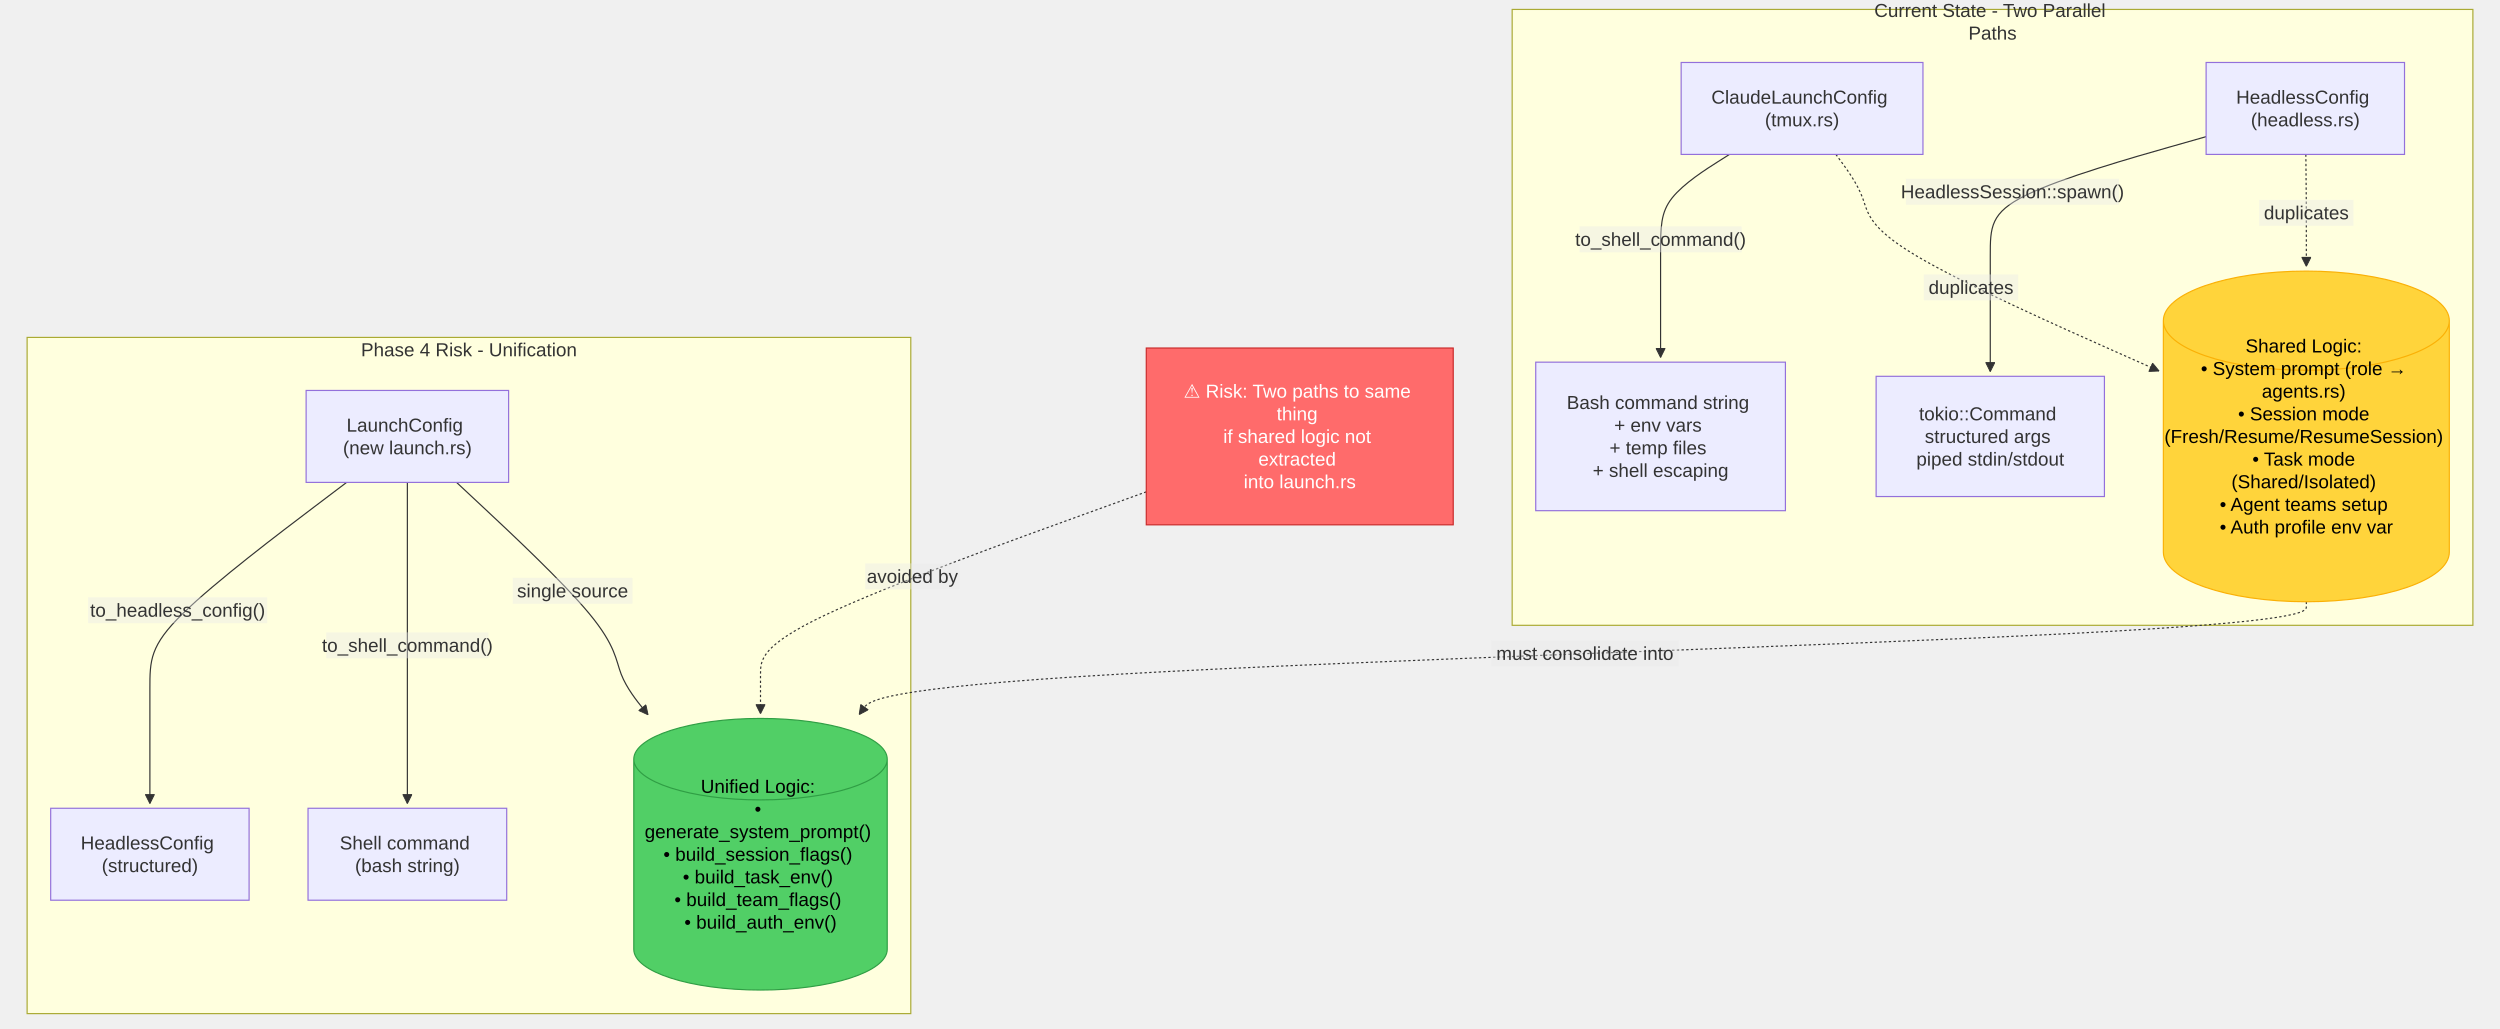
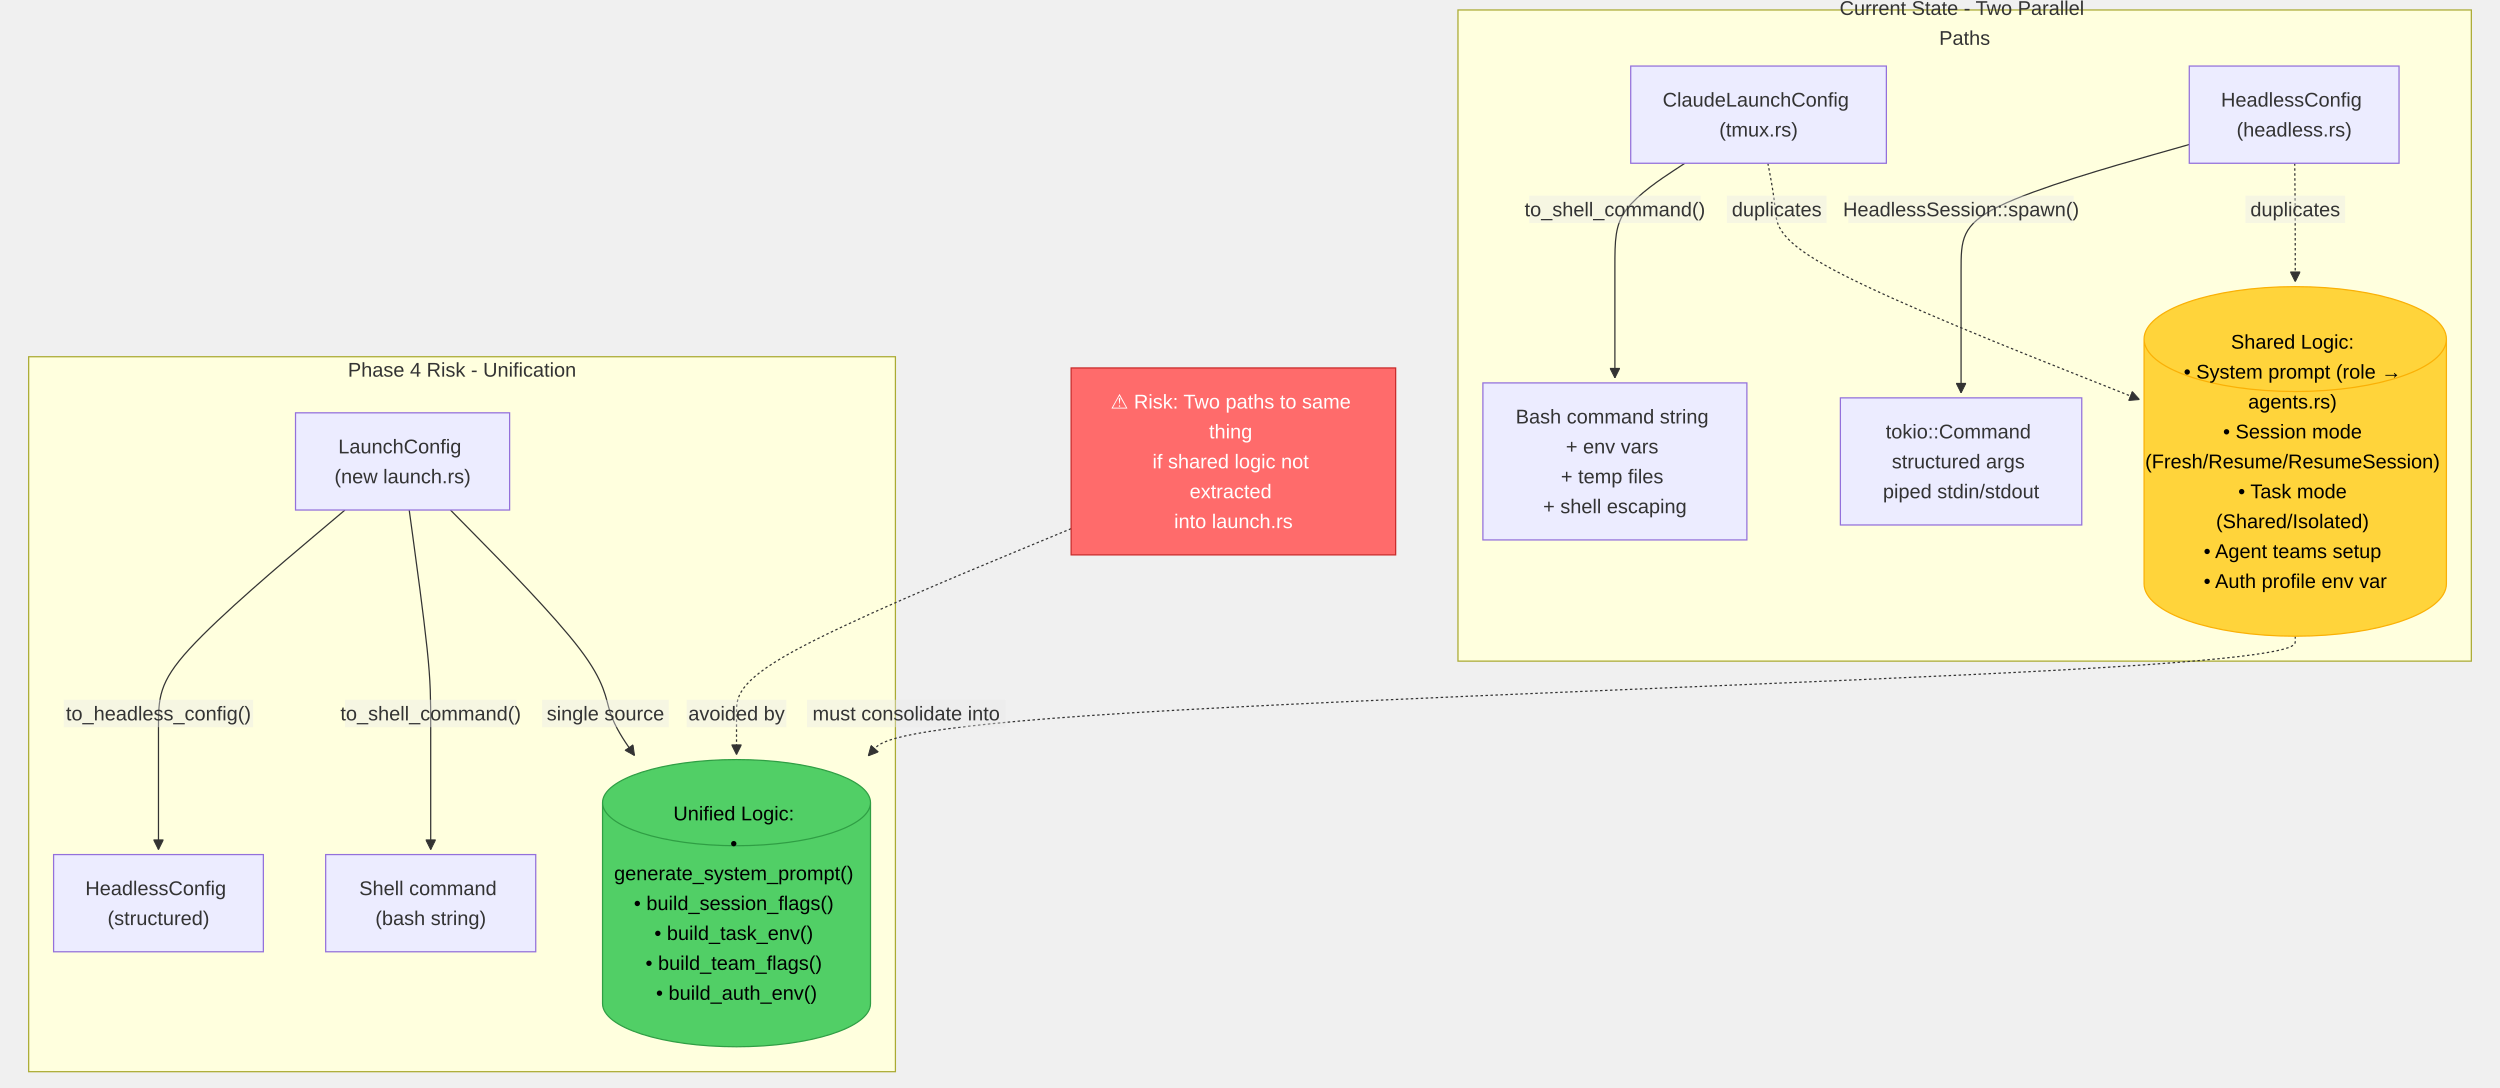
- <svg xmlns="http://www.w3.org/2000/svg" width="2120.923" height="872.923" viewBox="-8 -28 2120.923 872.923" class="mermaid">
+ <svg xmlns="http://www.w3.org/2000/svg" width="2006.009" height="872.923" viewBox="-8 -28 2006.009 872.923" class="mermaid">
  <style>
.mermaid{font-family:trebuchet ms, verdana, arial, sans-serif;font-size:16px;fill:#333333;}
.error-icon{fill:#552222;}
.error-text{fill:#552222;stroke:#552222;}
.edge-thickness-normal{stroke-width:1px;}
.edge-thickness-thick{stroke-width:3.5px;}
.edge-pattern-solid{stroke-dasharray:0;}
.edge-thickness-invisible{stroke-width:0;fill:none;}
.edge-pattern-dashed{stroke-dasharray:3;}
.edge-pattern-dotted{stroke-dasharray:2;}
.marker{fill:#333333;stroke:#333333;}
.marker.cross{stroke:#333333;}
svg{font-family:trebuchet ms, verdana, arial, sans-serif;font-size:16px;}
p{margin:0;}
.label{font-family:trebuchet ms, verdana, arial, sans-serif;color:#333333;}
.cluster-label text{fill:#333333;}
.cluster-label span{color:#333333;}
.cluster-label span p{background-color:transparent;}
.label text,span{fill:#333333;color:#333333;}
.node rect,.node circle,.node ellipse,.node polygon,.node path{fill:#ECECFF;stroke:#9370DB;stroke-width:1px;}
.rough-node .label text,.node .label text,.image-shape .label,.icon-shape .label{text-anchor:middle;}
.node .katex path{fill:#000;stroke:#000;stroke-width:1px;}
.rough-node .label,.node .label,.image-shape .label,.icon-shape .label{text-align:center;}
.node.clickable{cursor:pointer;}
.root .anchor path{fill:#333333!important;stroke-width:0;stroke:#333333;}
.arrowheadPath{fill:#333333;}
.edgePath .path{stroke:#333333;stroke-width:2.0px;}
.flowchart-link{stroke:#333333;fill:none;}
.edgeLabel{background-color:rgba(232, 232, 232, 0.8);text-align:center;}
.edgeLabel p{background-color:rgba(232, 232, 232, 0.8);}
.edgeLabel rect{opacity:0.5;background-color:rgba(232, 232, 232, 0.8);fill:rgba(232, 232, 232, 0.8);}
.labelBkg{background-color:rgba(232, 232, 232, 0.5);}
.cluster rect{fill:#ffffde;stroke:#aaaa33;stroke-width:1px;}
.cluster text{fill:#333333;}
.cluster span{color:#333333;}
.flowchartTitleText{text-anchor:middle;font-size:18px;fill:#333333;}
rect.text{fill:none;stroke-width:0;}

.riskNode rect { fill:#ff6b6b !important; stroke:#c92a2a !important; color:#fff !important; }
.riskNode polygon { fill:#ff6b6b !important; stroke:#c92a2a !important; color:#fff !important; }
.riskNode ellipse { fill:#ff6b6b !important; stroke:#c92a2a !important; color:#fff !important; }
.riskNode circle { fill:#ff6b6b !important; stroke:#c92a2a !important; color:#fff !important; }
.riskNode path { fill:#ff6b6b !important; stroke:#c92a2a !important; color:#fff !important; }
.riskNode tspan, .riskNode text { fill:#fff !important; }
.sharedNode rect { fill:#ffd43b !important; stroke:#fab005 !important; color:#000 !important; }
.sharedNode polygon { fill:#ffd43b !important; stroke:#fab005 !important; color:#000 !important; }
.sharedNode ellipse { fill:#ffd43b !important; stroke:#fab005 !important; color:#000 !important; }
.sharedNode circle { fill:#ffd43b !important; stroke:#fab005 !important; color:#000 !important; }
.sharedNode path { fill:#ffd43b !important; stroke:#fab005 !important; color:#000 !important; }
.sharedNode tspan, .sharedNode text { fill:#000 !important; }
.unifiedNode rect { fill:#51cf66 !important; stroke:#2f9e44 !important; color:#000 !important; }
.unifiedNode polygon { fill:#51cf66 !important; stroke:#2f9e44 !important; color:#000 !important; }
.unifiedNode ellipse { fill:#51cf66 !important; stroke:#2f9e44 !important; color:#000 !important; }
.unifiedNode circle { fill:#51cf66 !important; stroke:#2f9e44 !important; color:#000 !important; }
.unifiedNode path { fill:#51cf66 !important; stroke:#2f9e44 !important; color:#000 !important; }
.unifiedNode tspan, .unifiedNode text { fill:#000 !important; }
  </style>
  <defs>
    <marker id="arrow_point" viewBox="0 0 10 10" refX="10" refY="5" markerWidth="8" markerHeight="8" orient="auto" markerUnits="userSpaceOnUse">
      <path d="M 0 0 L 10 5 L 0 10 z" class="marker" />
    </marker>
    <marker id="arrow_point_start" viewBox="0 0 10 10" refX="4.5" refY="5" markerWidth="8" markerHeight="8" orient="auto" markerUnits="userSpaceOnUse">
      <path d="M 0 5 L 10 10 L 10 0 z" class="marker" />
    </marker>
    <marker id="arrow_cross" viewBox="0 0 11 11" refX="12" refY="5.2" markerWidth="11" markerHeight="11" orient="auto" markerUnits="userSpaceOnUse">
      <path d="M 1 1 L 10 10 M 10 1 L 1 10" class="marker cross" fill="none" stroke-width="2" />
    </marker>
    <marker id="arrow_cross_start" viewBox="0 0 11 11" refX="-1" refY="5.2" markerWidth="11" markerHeight="11" orient="auto" markerUnits="userSpaceOnUse">
      <path d="M 1 1 L 10 10 M 10 1 L 1 10" class="marker cross" fill="none" stroke-width="2" />
    </marker>
    <marker id="arrow_circle" viewBox="0 0 10 10" refX="11" refY="5" markerWidth="11" markerHeight="11" orient="auto" markerUnits="userSpaceOnUse">
      <circle cx="5" cy="5" r="5" class="marker" />
    </marker>
    <marker id="arrow_circle_start" viewBox="0 0 10 10" refX="-1" refY="5" markerWidth="11" markerHeight="11" orient="auto" markerUnits="userSpaceOnUse">
      <circle cx="5" cy="5" r="5" class="marker" />
    </marker>
  </defs>
  <g class="root">
    <g class="clusters">
      <g class="cluster" id="subgraph-subGraph0">
-         <rect x="1274.868" y="-20" width="815.055" height="522.496" class="cluster" />
-         <text x="1682.395" y="-4" class="cluster-label" text-anchor="middle">
-           <tspan x="1682.395" y="-4" dy="-0.6em">Current State - Two Parallel</tspan>
-           <tspan x="1682.395" dy="1.2em">Paths</tspan>
+         <rect x="1161.88" y="-20" width="813.129" height="522.496" class="cluster" />
+         <text x="1568.444" y="-4" class="cluster-label" text-anchor="middle">
+           <tspan x="1568.444" y="-4" dy="-0.75em">Current State - Two Parallel</tspan>
+           <tspan x="1568.444" dy="1.5em">Paths</tspan>
        </text>
      </g>
      <g class="cluster" id="subgraph-subGraph1">
-         <rect x="15" y="258.248" width="749.691" height="573.675" class="cluster" />
-         <text x="389.846" y="274.248" class="cluster-label" text-anchor="middle">Phase 4 Risk - Unification</text>
+         <rect x="15" y="258.248" width="695.488" height="573.675" class="cluster" />
+         <text x="362.744" y="274.248" class="cluster-label" text-anchor="middle">Phase 4 Risk - Unification</text>
      </g>
    </g>
    <g class="edgePaths">
      <g class="edge" id="edge-L-TmuxPath-ShellCmd-0">
-         <path d="M1459.214,103L1449.475,109.167C1439.736,115.333,1420.259,127.667,1410.521,140C1400.782,152.333,1400.782,164.667,1400.782,187.208C1400.782,209.749,1400.782,242.499,1400.782,258.873L1400.782,275.248" class="edge-thickness-normal edge-pattern-solid edge-thickness-normal edge-pattern-solid flowchart-link" marker-end="url(#arrow_point)" />
+         <path d="M1343.91,103L1334.557,109.167C1325.205,115.333,1306.499,127.667,1297.147,140C1287.794,152.333,1287.794,164.667,1287.794,187.208C1287.794,209.749,1287.794,242.499,1287.794,258.873L1287.794,275.248" class="edge-thickness-normal edge-pattern-solid edge-thickness-normal edge-pattern-solid flowchart-link" marker-end="url(#arrow_point)" />
      </g>
      <g class="edge" id="edge-L-HeadlessPath-TokioCmd-0">
-         <path d="M1863.599,87.931L1833.08,96.609C1802.561,105.287,1741.523,122.644,1711.004,137.489C1680.485,152.333,1680.485,164.667,1680.485,189.208C1680.485,213.749,1680.485,250.499,1680.485,268.873L1680.485,287.248" class="edge-thickness-normal edge-pattern-solid edge-thickness-normal edge-pattern-solid flowchart-link" marker-end="url(#arrow_point)" />
+         <path d="M1748.684,87.931L1718.166,96.609C1687.647,105.287,1626.609,122.644,1596.09,137.489C1565.571,152.333,1565.571,164.667,1565.571,189.208C1565.571,213.749,1565.571,250.499,1565.571,268.873L1565.571,287.248" class="edge-thickness-normal edge-pattern-solid edge-thickness-normal edge-pattern-solid flowchart-link" marker-end="url(#arrow_point)" />
      </g>
      <g class="edge" id="edge-L-TmuxPath-SharedLogic-0">
-         <path d="M1549.517,103L1554.058,109.167C1558.598,115.333,1567.678,127.667,1572.218,140C1576.759,152.333,1576.759,164.667,1617.911,189.12C1659.064,213.574,1741.369,250.148,1782.521,268.436L1823.674,286.723" class="edge-thickness-normal edge-pattern-dotted edge-thickness-normal edge-pattern-solid flowchart-link" marker-end="url(#arrow_point)" />
+         <path d="M1410.544,103L1411.728,109.167C1412.911,115.333,1415.278,127.667,1416.462,140C1417.645,152.333,1417.645,164.667,1466.154,190.099C1514.663,215.532,1611.68,254.064,1660.189,273.33L1708.697,292.596" class="edge-thickness-normal edge-pattern-dotted edge-thickness-normal edge-pattern-solid flowchart-link" marker-end="url(#arrow_point)" />
      </g>
      <g class="edge" id="edge-L-HeadlessPath-SharedLogic-0">
-         <path d="M1948.204,103L1948.274,109.167C1948.344,115.333,1948.485,127.667,1948.556,140C1948.626,152.333,1948.626,164.667,1948.626,174.333C1948.626,184,1948.626,191,1948.626,194.5L1948.626,198" class="edge-thickness-normal edge-pattern-dotted edge-thickness-normal edge-pattern-solid flowchart-link" marker-end="url(#arrow_point)" />
+         <path d="M1833.29,103L1833.36,109.167C1833.43,115.333,1833.571,127.667,1833.641,140C1833.712,152.333,1833.712,164.667,1833.712,174.333C1833.712,184,1833.712,191,1833.712,194.5L1833.712,198" class="edge-thickness-normal edge-pattern-dotted edge-thickness-normal edge-pattern-solid flowchart-link" marker-end="url(#arrow_point)" />
      </g>
      <g class="edge" id="edge-L-NewLaunch-HeadlessOut-0">
-         <path d="M286.045,381.248L258.23,402.29C230.416,423.331,174.788,465.414,146.974,492.622C119.16,519.83,119.16,532.163,119.16,556.532C119.16,580.901,119.16,617.305,119.16,635.507L119.16,653.71" class="edge-thickness-normal edge-pattern-solid edge-thickness-normal edge-pattern-solid flowchart-link" marker-end="url(#arrow_point)" />
+         <path d="M268.798,381.248L243.858,402.29C218.919,423.331,169.039,465.414,144.1,492.622C119.16,519.83,119.16,532.163,119.16,556.532C119.16,580.901,119.16,617.305,119.16,635.507L119.16,653.71" class="edge-thickness-normal edge-pattern-solid edge-thickness-normal edge-pattern-solid flowchart-link" marker-end="url(#arrow_point)" />
      </g>
      <g class="edge" id="edge-L-NewLaunch-ShellOut-0">
-         <path d="M337.598,381.248L337.598,402.29C337.598,423.331,337.598,465.414,337.598,492.622C337.598,519.83,337.598,532.163,337.598,556.532C337.598,580.901,337.598,617.305,337.598,635.507L337.598,653.71" class="edge-thickness-normal edge-pattern-solid edge-thickness-normal edge-pattern-solid flowchart-link" marker-end="url(#arrow_point)" />
+         <path d="M320.351,381.248L323.226,402.29C326.1,423.331,331.849,465.414,334.723,492.622C337.598,519.83,337.598,532.163,337.598,556.532C337.598,580.901,337.598,617.305,337.598,635.507L337.598,653.71" class="edge-thickness-normal edge-pattern-solid edge-thickness-normal edge-pattern-solid flowchart-link" marker-end="url(#arrow_point)" />
      </g>
      <g class="edge" id="edge-L-NewLaunch-UnifiedLogic-0">
-         <path d="M379.334,381.248L401.852,402.29C424.37,423.331,469.406,465.414,491.924,492.622C514.441,519.83,514.441,532.163,518.996,543.977C523.55,555.792,532.66,567.087,537.214,572.735L541.769,578.383" class="edge-thickness-normal edge-pattern-solid edge-thickness-normal edge-pattern-solid flowchart-link" marker-end="url(#arrow_point)" />
+         <path d="M353.447,381.248L374.177,402.29C394.907,423.331,436.368,465.414,457.098,492.622C477.828,519.83,477.828,532.163,481.71,543.948C485.591,555.733,493.354,566.969,497.235,572.587L501.117,578.205" class="edge-thickness-normal edge-pattern-solid edge-thickness-normal edge-pattern-solid flowchart-link" marker-end="url(#arrow_point)" />
      </g>
      <g class="edge" id="edge-L-SharedLogic-UnifiedLogic-0">
-         <path d="M1948.626,482.496L1948.626,486.663C1948.626,490.83,1948.626,499.163,1747.982,509.496C1547.338,519.83,1146.05,532.163,941.433,543.952C736.815,555.741,728.869,566.985,724.895,572.607L720.922,578.23" class="edge-thickness-normal edge-pattern-dotted edge-thickness-normal edge-pattern-solid flowchart-link" marker-end="url(#arrow_point)" />
+         <path d="M1833.712,482.496L1833.712,486.663C1833.712,490.83,1833.712,499.163,1647.947,509.496C1462.183,519.83,1090.654,532.163,899.819,543.999C708.983,555.836,698.841,567.175,693.77,572.845L688.7,578.515" class="edge-thickness-normal edge-pattern-dotted edge-thickness-normal edge-pattern-solid flowchart-link" marker-end="url(#arrow_point)" />
      </g>
      <g class="edge" id="edge-L-Risk-UnifiedLogic-0">
-         <path d="M964.465,389.279L909.919,408.982C855.374,428.685,746.283,468.091,691.737,493.96C637.191,519.83,637.191,532.163,637.191,543.83C637.191,555.496,637.191,566.496,637.191,571.996L637.191,577.496" class="edge-thickness-normal edge-pattern-dotted edge-thickness-normal edge-pattern-solid flowchart-link" marker-end="url(#arrow_point)" />
+         <path d="M851.477,396.214L806.729,414.761C761.981,433.308,672.484,470.402,627.736,495.116C582.988,519.83,582.988,532.163,582.988,543.83C582.988,555.496,582.988,566.496,582.988,571.996L582.988,577.496" class="edge-thickness-normal edge-pattern-dotted edge-thickness-normal edge-pattern-solid flowchart-link" marker-end="url(#arrow_point)" />
      </g>
    </g>
    <g class="edgeLabels">
      <g class="edgeLabel" id="edge-label-L-TmuxPath-ShellCmd-0">
-         <rect x="1331.982" y="164.044" width="137.6" height="22" class="edge-label-bg" />
-         <text x="1400.782" y="175.044" class="edge-label" text-anchor="middle" dominant-baseline="central">to_shell_command()</text>
+         <rect x="1218.994" y="129" width="137.6" height="22" class="edge-label-bg" />
+         <text x="1287.794" y="140" class="edge-label" text-anchor="middle" dominant-baseline="central">to_shell_command()</text>
      </g>
      <g class="edgeLabel" id="edge-label-L-HeadlessPath-TokioCmd-0">
-         <rect x="1608.901" y="123.65" width="180.8" height="22" class="edge-label-bg" />
-         <text x="1699.301" y="134.65" class="edge-label" text-anchor="middle" dominant-baseline="central">HeadlessSession::spawn()</text>
+         <rect x="1475.171" y="129" width="180.8" height="22" class="edge-label-bg" />
+         <text x="1565.571" y="140" class="edge-label" text-anchor="middle" dominant-baseline="central">HeadlessSession::spawn()</text>
      </g>
      <g class="edgeLabel" id="edge-label-L-TmuxPath-SharedLogic-0">
-         <rect x="1624.144" y="204.832" width="80" height="22" class="edge-label-bg" />
-         <text x="1664.144" y="215.832" class="edge-label" text-anchor="middle" dominant-baseline="central">duplicates</text>
+         <rect x="1377.645" y="129" width="80" height="22" class="edge-label-bg" />
+         <text x="1417.645" y="140" class="edge-label" text-anchor="middle" dominant-baseline="central">duplicates</text>
      </g>
      <g class="edgeLabel" id="edge-label-L-HeadlessPath-SharedLogic-0">
-         <rect x="1908.626" y="141.499" width="80" height="22" class="edge-label-bg" />
-         <text x="1948.626" y="152.499" class="edge-label" text-anchor="middle" dominant-baseline="central">duplicates</text>
+         <rect x="1793.712" y="129" width="80" height="22" class="edge-label-bg" />
+         <text x="1833.712" y="140" class="edge-label" text-anchor="middle" dominant-baseline="central">duplicates</text>
      </g>
      <g class="edgeLabel" id="edge-label-L-NewLaunch-HeadlessOut-0">
-         <rect x="66.704" y="478.685" width="152" height="22" class="edge-label-bg" />
-         <text x="142.704" y="489.685" class="edge-label" text-anchor="middle" dominant-baseline="central">to_headless_config()</text>
+         <rect x="43.16" y="533.496" width="152" height="22" class="edge-label-bg" />
+         <text x="119.16" y="544.496" class="edge-label" text-anchor="middle" dominant-baseline="central">to_headless_config()</text>
      </g>
      <g class="edgeLabel" id="edge-label-L-NewLaunch-ShellOut-0">
-         <rect x="268.798" y="508.479" width="137.6" height="22" class="edge-label-bg" />
-         <text x="337.598" y="519.479" class="edge-label" text-anchor="middle" dominant-baseline="central">to_shell_command()</text>
+         <rect x="268.798" y="533.496" width="137.6" height="22" class="edge-label-bg" />
+         <text x="337.598" y="544.496" class="edge-label" text-anchor="middle" dominant-baseline="central">to_shell_command()</text>
      </g>
      <g class="edgeLabel" id="edge-label-L-NewLaunch-UnifiedLogic-0">
-         <rect x="426.97" y="462.229" width="101.6" height="22" class="edge-label-bg" />
-         <text x="477.77" y="473.229" class="edge-label" text-anchor="middle" dominant-baseline="central">single source</text>
+         <rect x="427.028" y="533.496" width="101.6" height="22" class="edge-label-bg" />
+         <text x="477.828" y="544.496" class="edge-label" text-anchor="middle" dominant-baseline="central">single source</text>
      </g>
      <g class="edgeLabel" id="edge-label-L-SharedLogic-UnifiedLogic-0">
-         <rect x="1256.945" y="515.308" width="159.2" height="22" class="edge-label-bg" />
-         <text x="1336.545" y="526.308" class="edge-label" text-anchor="middle" dominant-baseline="central">must consolidate into</text>
+         <rect x="639.525" y="533.496" width="159.2" height="22" class="edge-label-bg" />
+         <text x="719.125" y="544.496" class="edge-label" text-anchor="middle" dominant-baseline="central">must consolidate into</text>
      </g>
      <g class="edgeLabel" id="edge-label-L-Risk-UnifiedLogic-0">
-         <rect x="726.029" y="449.958" width="80" height="22" class="edge-label-bg" />
-         <text x="766.029" y="460.958" class="edge-label" text-anchor="middle" dominant-baseline="central">avoided by</text>
+         <rect x="542.988" y="533.496" width="80" height="22" class="edge-label-bg" />
+         <text x="582.988" y="544.496" class="edge-label" text-anchor="middle" dominant-baseline="central">avoided by</text>
      </g>
    </g>
    <g class="nodes">
      <g class="node default" id="node-TmuxPath">
-         <rect x="1418.233" y="25" width="205.141" height="78" />
-         <text x="1520.804" y="64" class="label" text-anchor="middle" dominant-baseline="central">
-           <tspan x="1520.804" y="64" dy="-0.6em">ClaudeLaunchConfig</tspan>
-           <tspan x="1520.804" dy="1.2em">(tmux.rs)</tspan>
+         <rect x="1300.489" y="25" width="205.141" height="78" />
+         <text x="1403.059" y="64" class="label" text-anchor="middle" dominant-baseline="central">
+           <tspan x="1403.059" y="64" dy="-0.75em">ClaudeLaunchConfig</tspan>
+           <tspan x="1403.059" dy="1.5em">(tmux.rs)</tspan>
        </text>
      </g>
      <g class="node default" id="node-HeadlessPath">
-         <rect x="1863.599" y="25" width="168.32" height="78" />
-         <text x="1947.759" y="64" class="label" text-anchor="middle" dominant-baseline="central">
-           <tspan x="1947.759" y="64" dy="-0.6em">HeadlessConfig</tspan>
-           <tspan x="1947.759" dy="1.2em">(headless.rs)</tspan>
+         <rect x="1748.684" y="25" width="168.32" height="78" />
+         <text x="1832.845" y="64" class="label" text-anchor="middle" dominant-baseline="central">
+           <tspan x="1832.845" y="64" dy="-0.75em">HeadlessConfig</tspan>
+           <tspan x="1832.845" dy="1.5em">(headless.rs)</tspan>
        </text>
      </g>
      <g class="node default" id="node-ShellCmd">
-         <rect x="1294.868" y="279.248" width="211.828" height="126" />
-         <text x="1400.782" y="342.248" class="label" text-anchor="middle" dominant-baseline="central">
-           <tspan x="1400.782" y="342.248" dy="-1.8em">Bash command string</tspan>
-           <tspan x="1400.782" dy="1.2em">+ env vars</tspan>
-           <tspan x="1400.782" dy="1.2em">+ temp files</tspan>
-           <tspan x="1400.782" dy="1.2em">+ shell escaping</tspan>
+         <rect x="1181.88" y="279.248" width="211.828" height="126" />
+         <text x="1287.794" y="342.248" class="label" text-anchor="middle" dominant-baseline="central">
+           <tspan x="1287.794" y="342.248" dy="-2.25em">Bash command string</tspan>
+           <tspan x="1287.794" dy="1.5em">+ env vars</tspan>
+           <tspan x="1287.794" dy="1.5em">+ temp files</tspan>
+           <tspan x="1287.794" dy="1.5em">+ shell escaping</tspan>
        </text>
      </g>
      <g class="node default" id="node-TokioCmd">
-         <rect x="1583.642" y="291.248" width="193.687" height="102" />
-         <text x="1680.485" y="342.248" class="label" text-anchor="middle" dominant-baseline="central">
-           <tspan x="1680.485" y="342.248" dy="-1.2em">tokio::Command</tspan>
-           <tspan x="1680.485" dy="1.2em">structured args</tspan>
-           <tspan x="1680.485" dy="1.2em">piped stdin/stdout</tspan>
+         <rect x="1468.727" y="291.248" width="193.687" height="102" />
+         <text x="1565.571" y="342.248" class="label" text-anchor="middle" dominant-baseline="central">
+           <tspan x="1565.571" y="342.248" dy="-1.5em">tokio::Command</tspan>
+           <tspan x="1565.571" dy="1.5em">structured args</tspan>
+           <tspan x="1565.571" dy="1.5em">piped stdin/stdout</tspan>
        </text>
      </g>
      <g class="node default sharedNode" id="node-SharedLogic">
-         <path d="M 1827.329 244.074 a 121.297 42.074 0 0 0 242.594 0 a 121.297 42.074 0 0 0 -242.594 0 l 0 196.347 a 121.297 42.074 0 0 0 242.594 0 l 0 -196.347" style="fill:#ffd43b !important;stroke:#fab005 !important;color:#000 !important" />
-         <text x="1948.626" y="342.248" class="label" text-anchor="middle" dominant-baseline="central" style="fill: #000">
-           <tspan x="1948.626" y="342.248" dy="-4.8em">Shared Logic:</tspan>
-           <tspan x="1948.626" dy="1.2em">• System prompt (role →</tspan>
-           <tspan x="1948.626" dy="1.2em">agents.rs)</tspan>
-           <tspan x="1948.626" dy="1.2em">• Session mode</tspan>
-           <tspan x="1948.626" dy="1.2em">(Fresh/Resume/ResumeSession)</tspan>
-           <tspan x="1948.626" dy="1.2em">• Task mode</tspan>
-           <tspan x="1948.626" dy="1.2em">(Shared/Isolated)</tspan>
-           <tspan x="1948.626" dy="1.2em">• Agent teams setup</tspan>
-           <tspan x="1948.626" dy="1.2em">• Auth profile env var</tspan>
+         <path d="M 1712.415 244.074 a 121.297 42.074 0 0 0 242.594 0 a 121.297 42.074 0 0 0 -242.594 0 l 0 196.347 a 121.297 42.074 0 0 0 242.594 0 l 0 -196.347" style="fill:#ffd43b !important;stroke:#fab005 !important;color:#000 !important" />
+         <text x="1833.712" y="342.248" class="label" text-anchor="middle" dominant-baseline="central" style="fill: #000">
+           <tspan x="1833.712" y="342.248" dy="-6em">Shared Logic:</tspan>
+           <tspan x="1833.712" dy="1.5em">• System prompt (role →</tspan>
+           <tspan x="1833.712" dy="1.5em">agents.rs)</tspan>
+           <tspan x="1833.712" dy="1.5em">• Session mode</tspan>
+           <tspan x="1833.712" dy="1.5em">(Fresh/Resume/ResumeSession)</tspan>
+           <tspan x="1833.712" dy="1.5em">• Task mode</tspan>
+           <tspan x="1833.712" dy="1.5em">(Shared/Isolated)</tspan>
+           <tspan x="1833.712" dy="1.5em">• Agent teams setup</tspan>
+           <tspan x="1833.712" dy="1.5em">• Auth profile env var</tspan>
        </text>
      </g>
      <g class="node default" id="node-NewLaunch">
-         <rect x="251.703" y="303.248" width="171.789" height="78" />
-         <text x="337.598" y="342.248" class="label" text-anchor="middle" dominant-baseline="central">
-           <tspan x="337.598" y="342.248" dy="-0.6em">LaunchConfig</tspan>
-           <tspan x="337.598" dy="1.2em">(new launch.rs)</tspan>
+         <rect x="229.129" y="303.248" width="171.789" height="78" />
+         <text x="315.023" y="342.248" class="label" text-anchor="middle" dominant-baseline="central">
+           <tspan x="315.023" y="342.248" dy="-0.75em">LaunchConfig</tspan>
+           <tspan x="315.023" dy="1.5em">(new launch.rs)</tspan>
        </text>
      </g>
      <g class="node default" id="node-HeadlessOut">
        <rect x="35" y="657.71" width="168.32" height="78" />
        <text x="119.16" y="696.71" class="label" text-anchor="middle" dominant-baseline="central">
-           <tspan x="119.16" y="696.71" dy="-0.6em">HeadlessConfig</tspan>
-           <tspan x="119.16" dy="1.2em">(structured)</tspan>
+           <tspan x="119.16" y="696.71" dy="-0.75em">HeadlessConfig</tspan>
+           <tspan x="119.16" dy="1.5em">(structured)</tspan>
        </text>
      </g>
      <g class="node default" id="node-ShellOut">
        <rect x="253.32" y="657.71" width="168.555" height="78" />
        <text x="337.598" y="696.71" class="label" text-anchor="middle" dominant-baseline="central">
-           <tspan x="337.598" y="696.71" dy="-0.6em">Shell command</tspan>
-           <tspan x="337.598" dy="1.2em">(bash string)</tspan>
+           <tspan x="337.598" y="696.71" dy="-0.75em">Shell command</tspan>
+           <tspan x="337.598" dy="1.5em">(bash string)</tspan>
        </text>
      </g>
      <g class="node default unifiedNode" id="node-UnifiedLogic">
-         <path d="M 529.691 616.06 a 107.5 34.564 0 0 0 215 0 a 107.5 34.564 0 0 0 -215 0 l 0 161.299 a 107.5 34.564 0 0 0 215 0 l 0 -161.299" style="fill:#51cf66 !important;stroke:#2f9e44 !important;color:#000 !important" />
-         <text x="637.191" y="696.71" class="label" text-anchor="middle" dominant-baseline="central" style="fill: #000">
-           <tspan x="637.191" y="696.71" dy="-3.6em">Unified Logic:</tspan>
-           <tspan x="637.191" dy="1.2em">•</tspan>
-           <tspan x="637.191" dy="1.2em">generate_system_prompt()</tspan>
-           <tspan x="637.191" dy="1.2em">• build_session_flags()</tspan>
-           <tspan x="637.191" dy="1.2em">• build_task_env()</tspan>
-           <tspan x="637.191" dy="1.2em">• build_team_flags()</tspan>
-           <tspan x="637.191" dy="1.2em">• build_auth_env()</tspan>
+         <path d="M 475.488 616.06 a 107.5 34.564 0 0 0 215 0 a 107.5 34.564 0 0 0 -215 0 l 0 161.299 a 107.5 34.564 0 0 0 215 0 l 0 -161.299" style="fill:#51cf66 !important;stroke:#2f9e44 !important;color:#000 !important" />
+         <text x="582.988" y="696.71" class="label" text-anchor="middle" dominant-baseline="central" style="fill: #000">
+           <tspan x="582.988" y="696.71" dy="-4.5em">Unified Logic:</tspan>
+           <tspan x="582.988" dy="1.5em">•</tspan>
+           <tspan x="582.988" dy="1.5em">generate_system_prompt()</tspan>
+           <tspan x="582.988" dy="1.5em">• build_session_flags()</tspan>
+           <tspan x="582.988" dy="1.5em">• build_task_env()</tspan>
+           <tspan x="582.988" dy="1.5em">• build_team_flags()</tspan>
+           <tspan x="582.988" dy="1.5em">• build_auth_env()</tspan>
        </text>
      </g>
      <g class="node default riskNode" id="node-Risk">
-         <rect x="964.465" y="267.248" width="260.403" height="150" style="fill:#ff6b6b !important;stroke:#c92a2a !important;color:#fff !important" />
-         <text x="1094.666" y="342.248" class="label" text-anchor="middle" dominant-baseline="central" style="fill: #fff">
-           <tspan x="1094.666" y="342.248" dy="-2.4em">⚠️ Risk: Two paths to same</tspan>
-           <tspan x="1094.666" dy="1.2em">thing</tspan>
-           <tspan x="1094.666" dy="1.2em">if shared logic not</tspan>
-           <tspan x="1094.666" dy="1.2em">extracted</tspan>
-           <tspan x="1094.666" dy="1.2em">into launch.rs</tspan>
+         <rect x="851.477" y="267.248" width="260.403" height="150" style="fill:#ff6b6b !important;stroke:#c92a2a !important;color:#fff !important" />
+         <text x="981.678" y="342.248" class="label" text-anchor="middle" dominant-baseline="central" style="fill: #fff">
+           <tspan x="981.678" y="342.248" dy="-3em">⚠️ Risk: Two paths to same</tspan>
+           <tspan x="981.678" dy="1.5em">thing</tspan>
+           <tspan x="981.678" dy="1.5em">if shared logic not</tspan>
+           <tspan x="981.678" dy="1.5em">extracted</tspan>
+           <tspan x="981.678" dy="1.5em">into launch.rs</tspan>
        </text>
      </g>
    </g>
  </g>
</svg>
